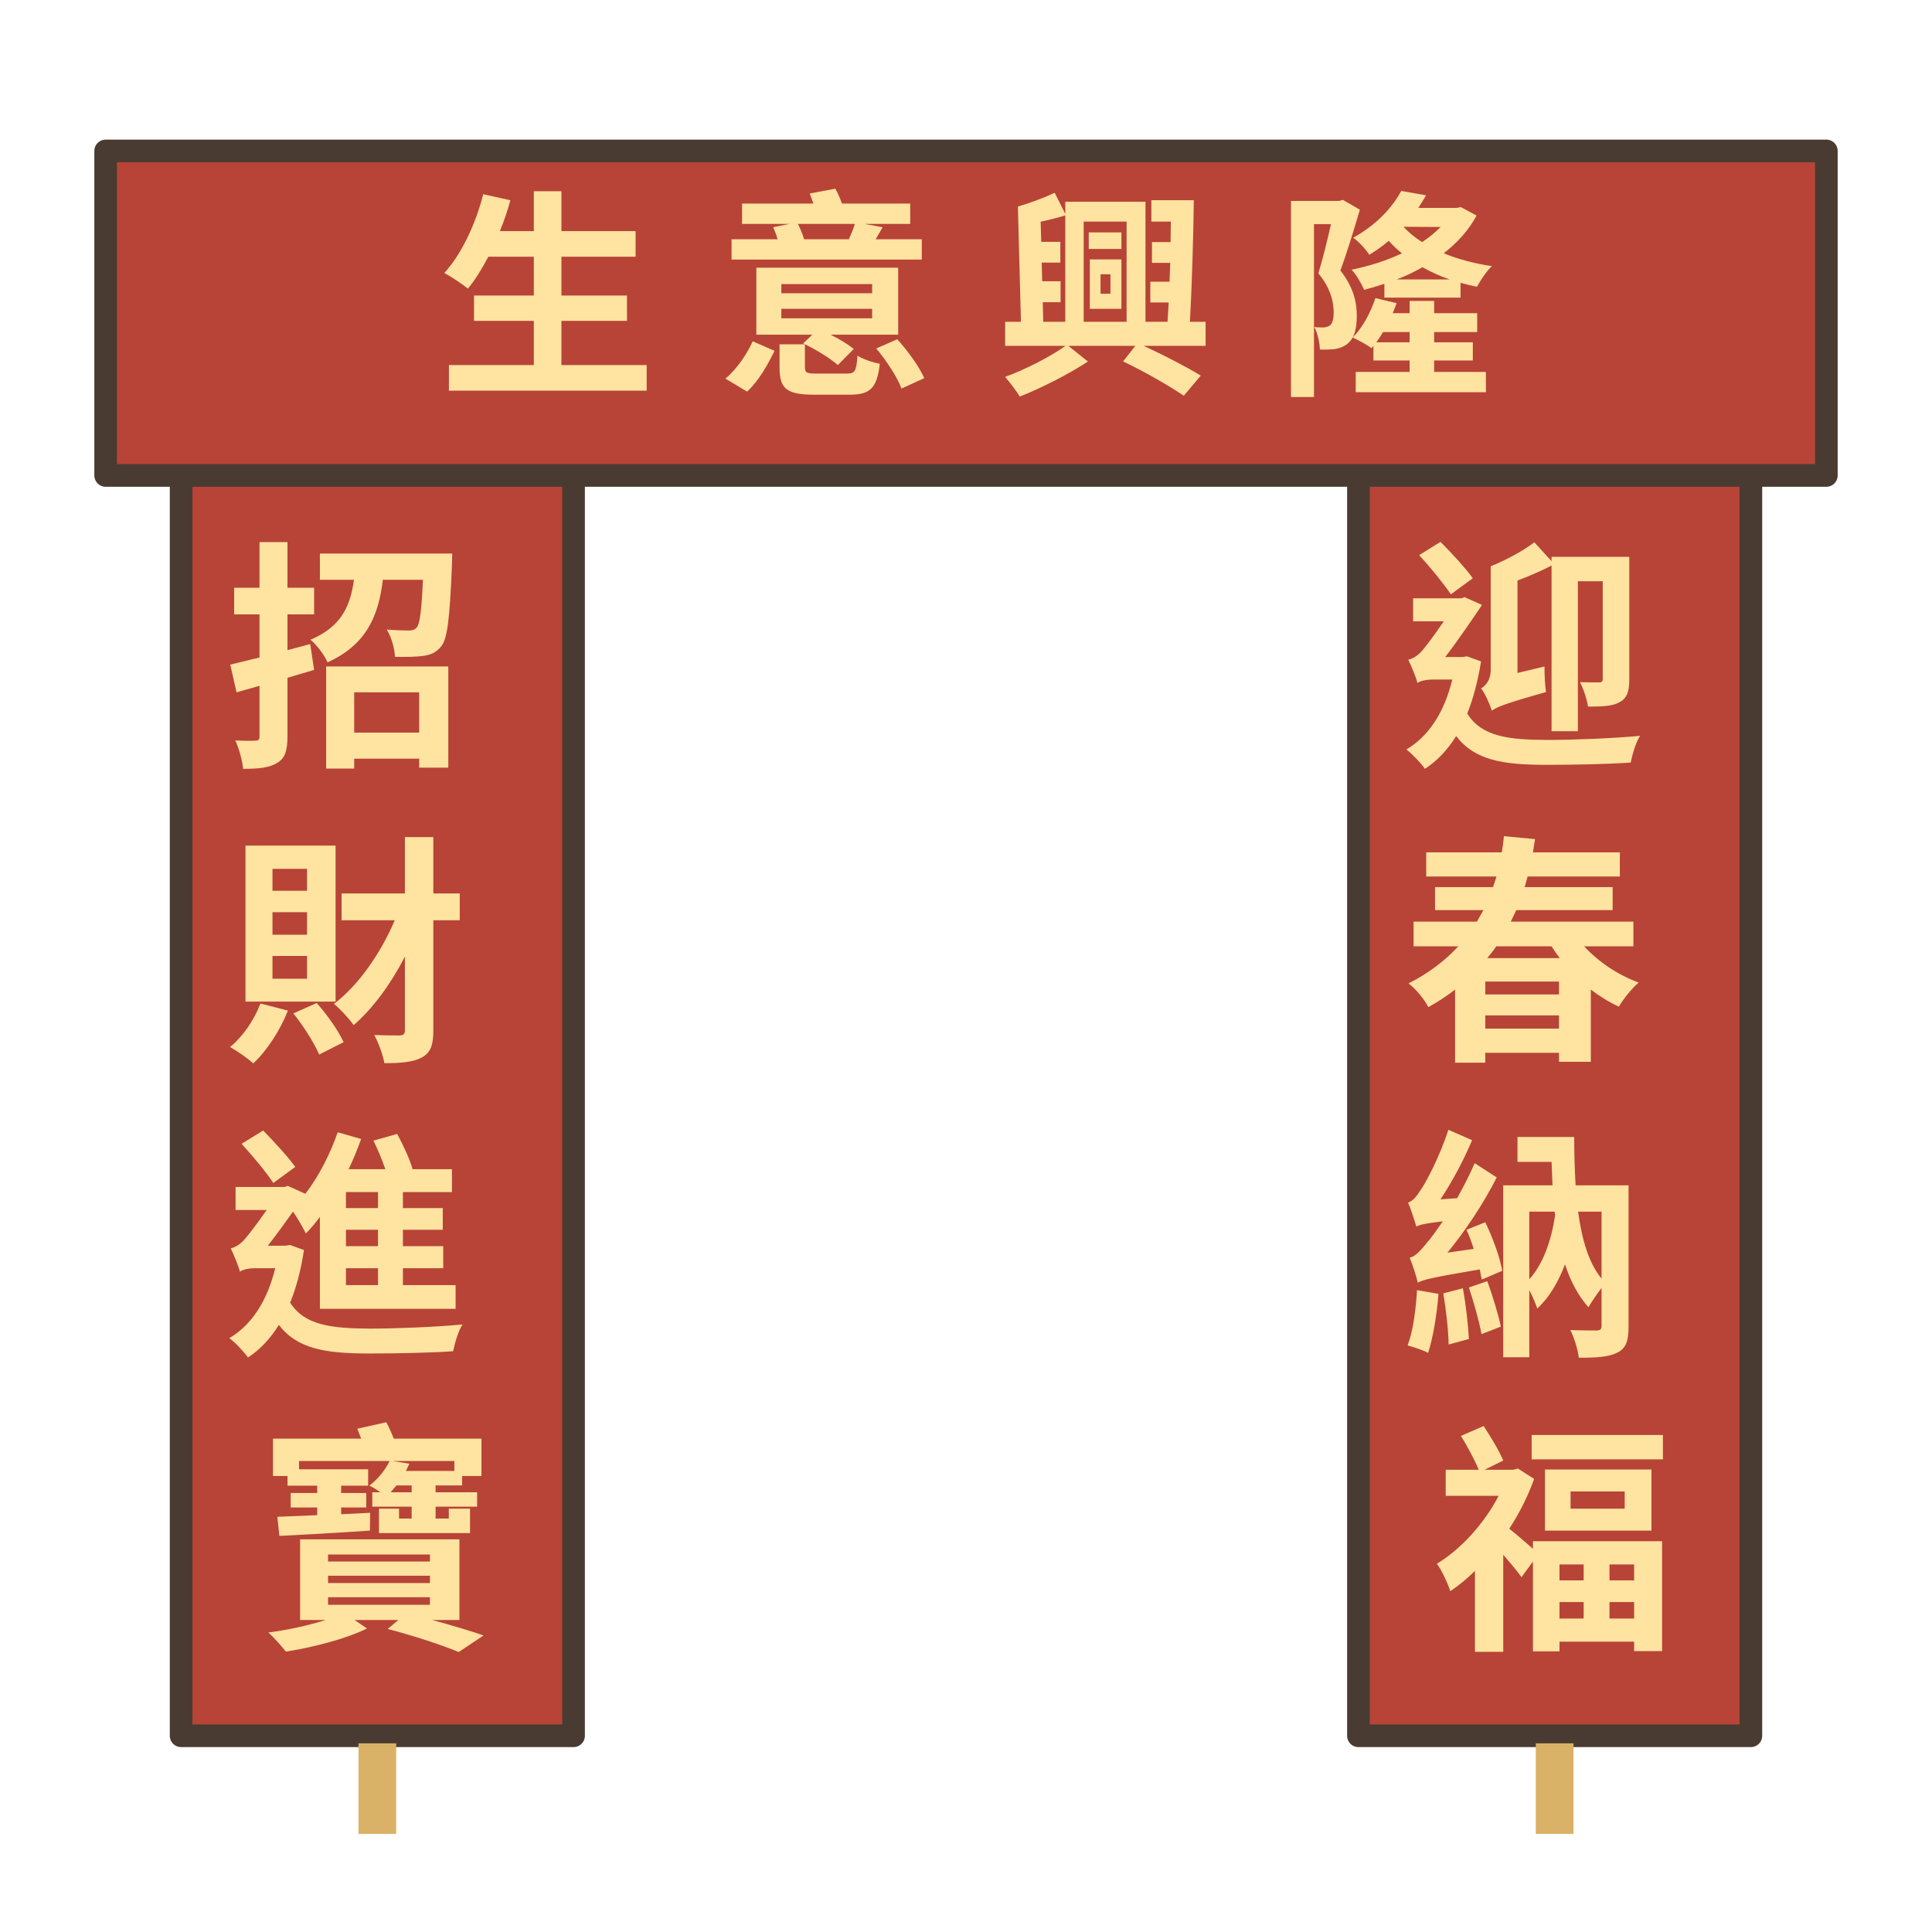
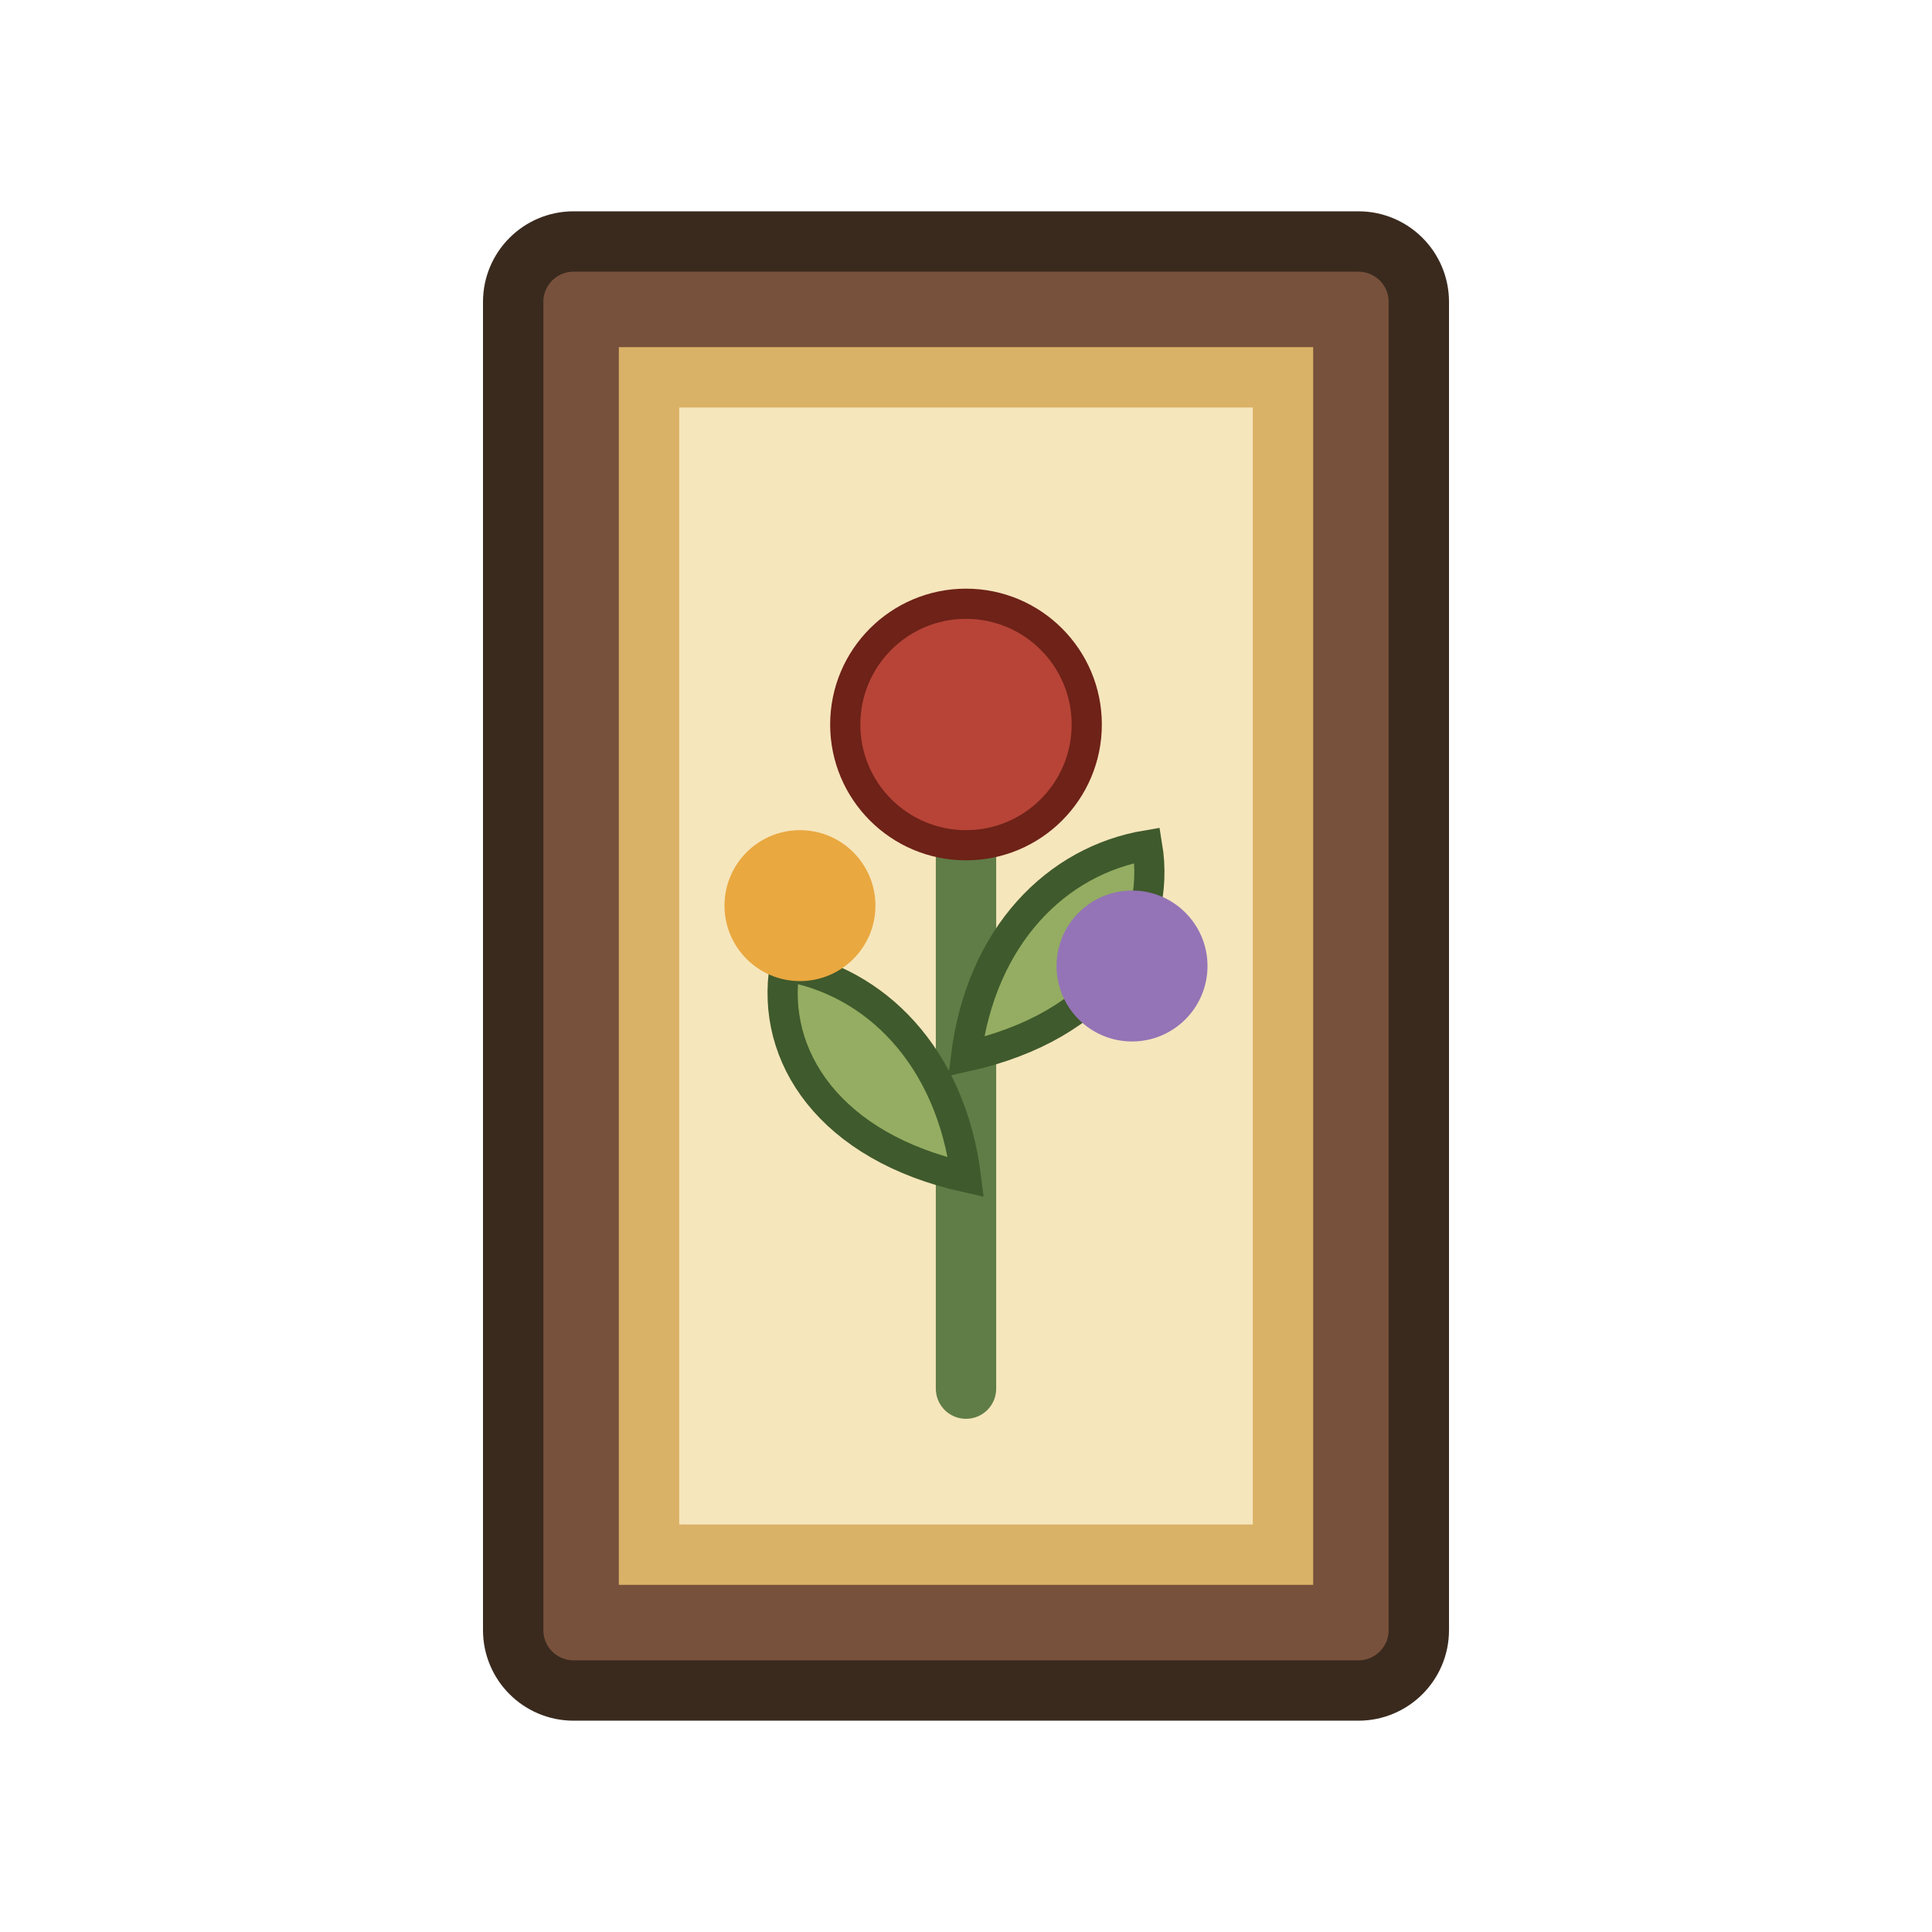
- <svg xmlns="http://www.w3.org/2000/svg" width="256" height="256" viewBox="0 0 256 256" xml:lang="zh-Hant" role="img" aria-label="生意興隆，招財進寶，迎春納福">
-   <g stroke="#493b31" stroke-width="3" stroke-linejoin="round">
-     <path d="M24 46h52v184H24zM180 46h52v184h-52z" fill="#b74437" />
-     <path d="M14 20h228v43H14z" fill="#b74437" />
-     <path d="M50 231v12m156-12v12" stroke="#dab267" stroke-width="5" />
-   </g>
-   <g fill="#ffe3a0" font-family="BiauKai, DFKai-SB, KaiTi, Noto Serif TC, PMingLiU, serif" font-weight="700" text-anchor="middle">
-     <text x="128" y="50" font-size="29" letter-spacing="8">生意興隆</text>
-     <text x="50" font-size="32">
-       <tspan x="50" y="99">招</tspan>
-       <tspan x="50" y="138">財</tspan>
-       <tspan x="50" y="177">進</tspan>
-       <tspan x="50" y="216">寶</tspan>
-     </text>
-     <text x="206" font-size="32">
-       <tspan x="206" y="99">迎</tspan>
-       <tspan x="206" y="138">春</tspan>
-       <tspan x="206" y="177">納</tspan>
-       <tspan x="206" y="216">福</tspan>
-     </text>
-   </g>
+ <svg xmlns="http://www.w3.org/2000/svg" viewBox="0 0 128 128">
+   <rect x="34" y="16" width="60" height="96" rx="4" fill="#78513c" stroke="#3a2a1e" stroke-width="4" />
+   <rect x="41" y="23" width="46" height="82" fill="#dab267" />
+   <rect x="45" y="27" width="38" height="74" fill="#f6e6bc" />
+   <path d="M64 92V54" stroke="#607d47" stroke-width="4" stroke-linecap="round" />
+   <path d="M64 78c-9-2-13-8-12-14 6 1 11 6 12 14zM64 70c9-2 13-8 12-14-6 1-11 6-12 14z" fill="#94ad62" stroke="#3f5a2c" stroke-width="2" />
+   <circle cx="64" cy="48" r="8" fill="#b74437" stroke="#6e2218" stroke-width="2" />
+   <circle cx="53" cy="60" r="5" fill="#e9a840" />
+   <circle cx="75" cy="64" r="5" fill="#9474b6" />
</svg>
